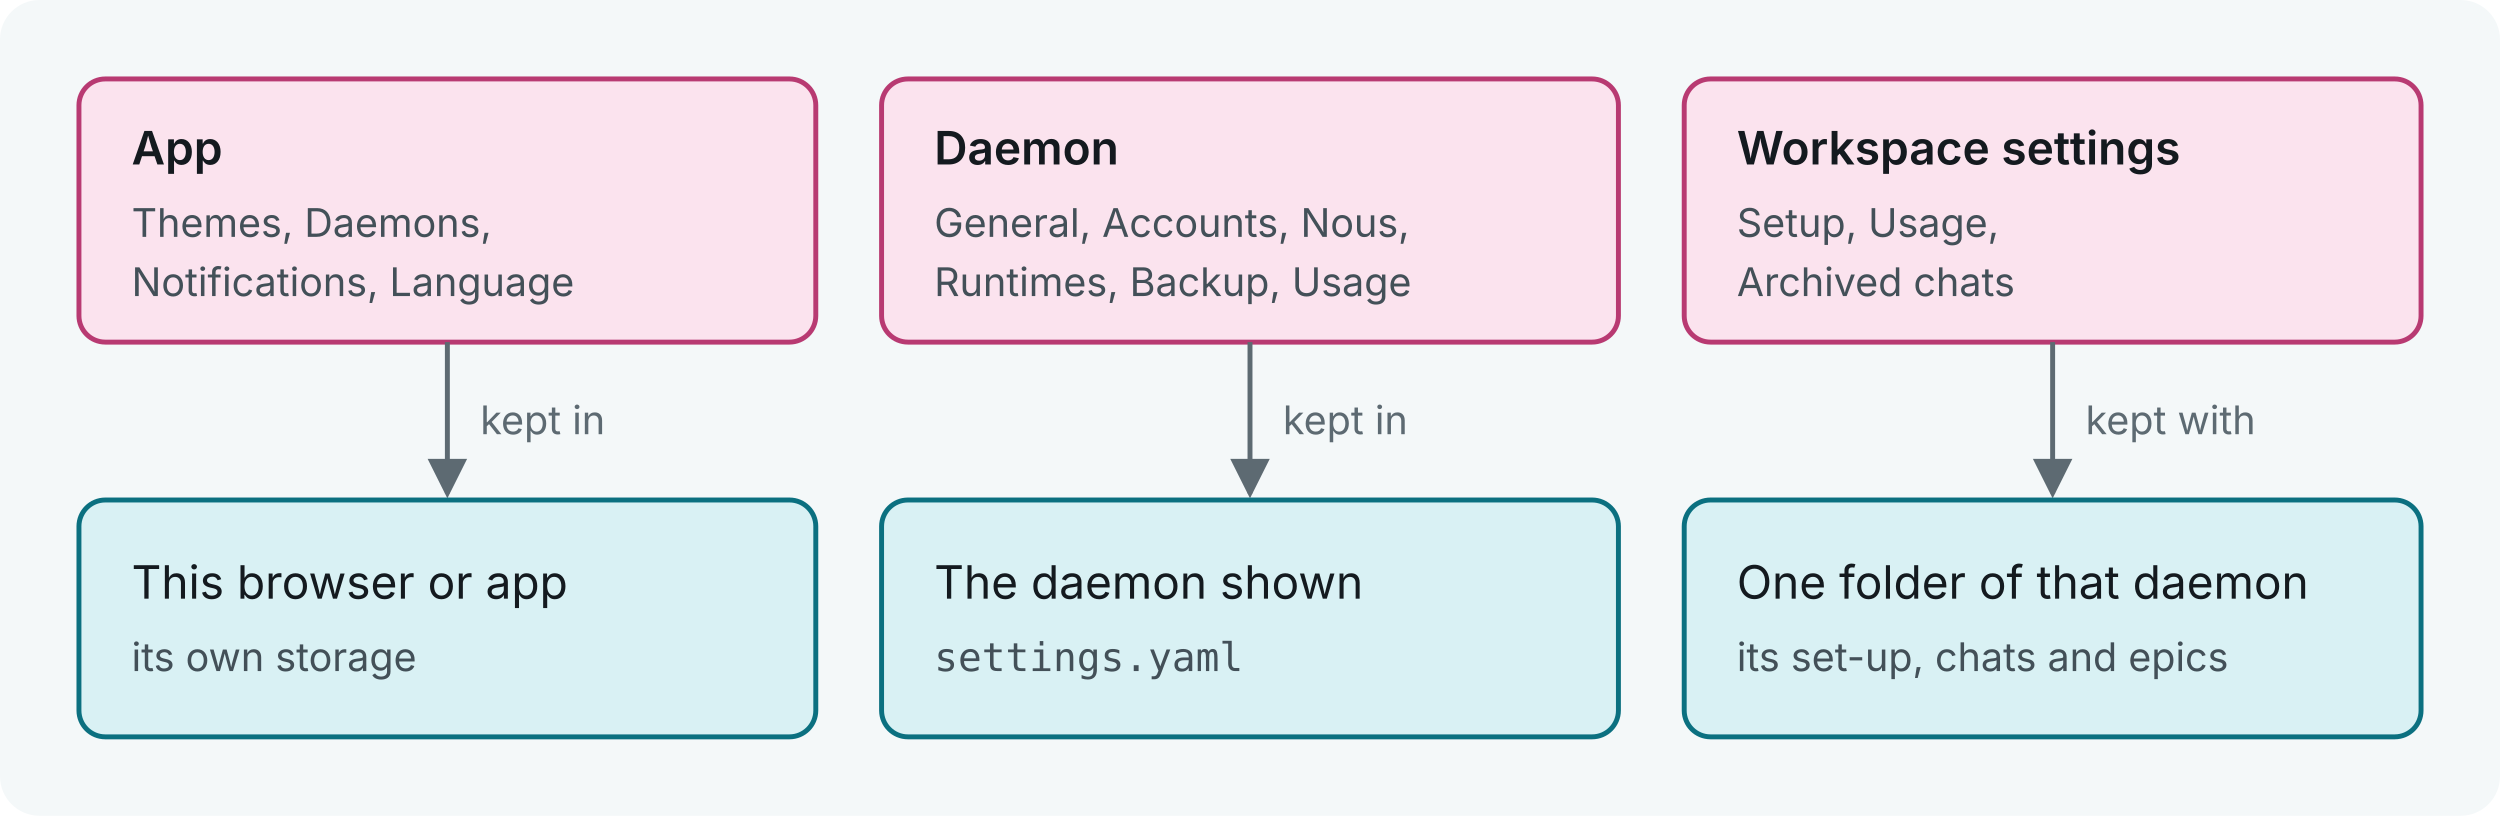
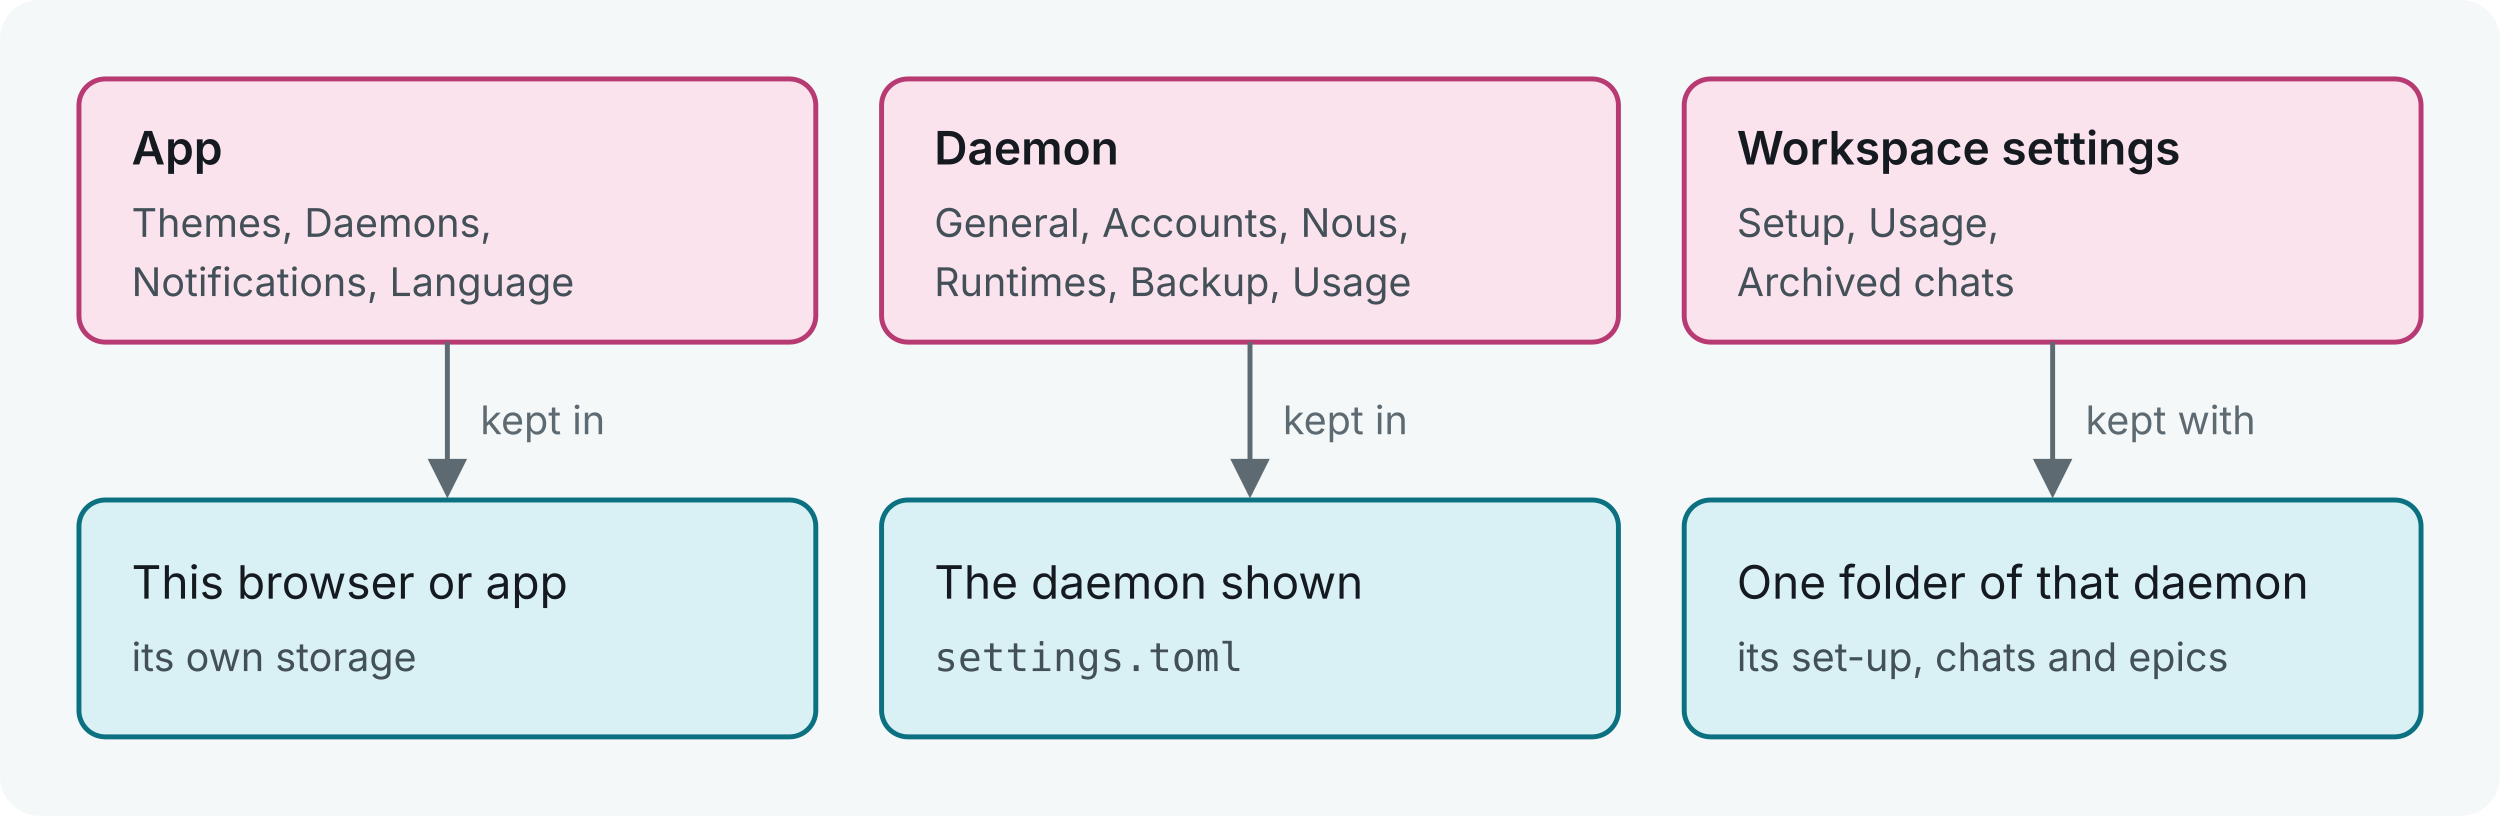
<svg xmlns="http://www.w3.org/2000/svg" viewBox="0 0 760 248" role="img">
  <rect width="760" height="248" rx="12" fill="#f4f8f9" />
  <defs>
    <marker id="a" viewBox="0 0 8 8" refX="7" refY="4" markerWidth="8" markerHeight="8" orient="auto">
      <path d="M0 0 L8 4 L0 8 Z" fill="#5d6a72" />
    </marker>
  </defs>
  <g font-family="ui-sans-serif, system-ui, -apple-system, 'Segoe UI', sans-serif">
    <g fill="#fbe3ee" stroke="#b83a72" stroke-width="1.5">
      <rect x="24" y="24" width="224" height="80" rx="8" />
      <rect x="268" y="24" width="224" height="80" rx="8" />
      <rect x="512" y="24" width="224" height="80" rx="8" />
    </g>
    <g font-size="14" font-weight="600" fill="#141a1f">
      <text x="40" y="50">App</text>
      <text x="284" y="50">Daemon</text>
      <text x="528" y="50">Workspace settings</text>
    </g>
    <g font-size="12" fill="#435058">
      <text x="40" y="72">Themes, Daemons,</text>
      <text x="40" y="90">Notifications, Language</text>
      <text x="284" y="72">General, Accounts, Nous,</text>
      <text x="284" y="90">Runtimes, Backup, Usage</text>
      <text x="528" y="72">Setup, Usage,</text>
      <text x="528" y="90">Archived chats</text>
    </g>
    <g stroke="#5d6a72" stroke-width="1.5" fill="none" marker-end="url(#a)">
      <path d="M136 104 V150" />
      <path d="M380 104 V150" />
      <path d="M624 104 V150" />
    </g>
    <g font-size="12" fill="#5d6a72">
      <text x="146" y="132">kept in</text>
      <text x="390" y="132">kept in</text>
      <text x="634" y="132">kept with</text>
    </g>
    <g fill="#d9f1f4" stroke="#0b7080" stroke-width="1.5">
      <rect x="24" y="152" width="224" height="72" rx="8" />
      <rect x="268" y="152" width="224" height="72" rx="8" />
      <rect x="512" y="152" width="224" height="72" rx="8" />
    </g>
    <g font-size="14" fill="#141a1f">
      <text x="40" y="182">This browser or app</text>
      <text x="284" y="182">The daemon shown</text>
      <text x="528" y="182">One folder of that daemon</text>
    </g>
    <g font-size="12" fill="#435058">
      <text x="40" y="204">its own storage</text>
-       <text x="284" y="204" font-family="ui-monospace, SFMono-Regular, Menlo, Consolas, monospace">settings.yaml</text>
+       <text x="284" y="204" font-family="ui-monospace, SFMono-Regular, Menlo, Consolas, monospace">settings.toml</text>
      <text x="528" y="204">its set-up, chats and epics</text>
    </g>
  </g>
</svg>
